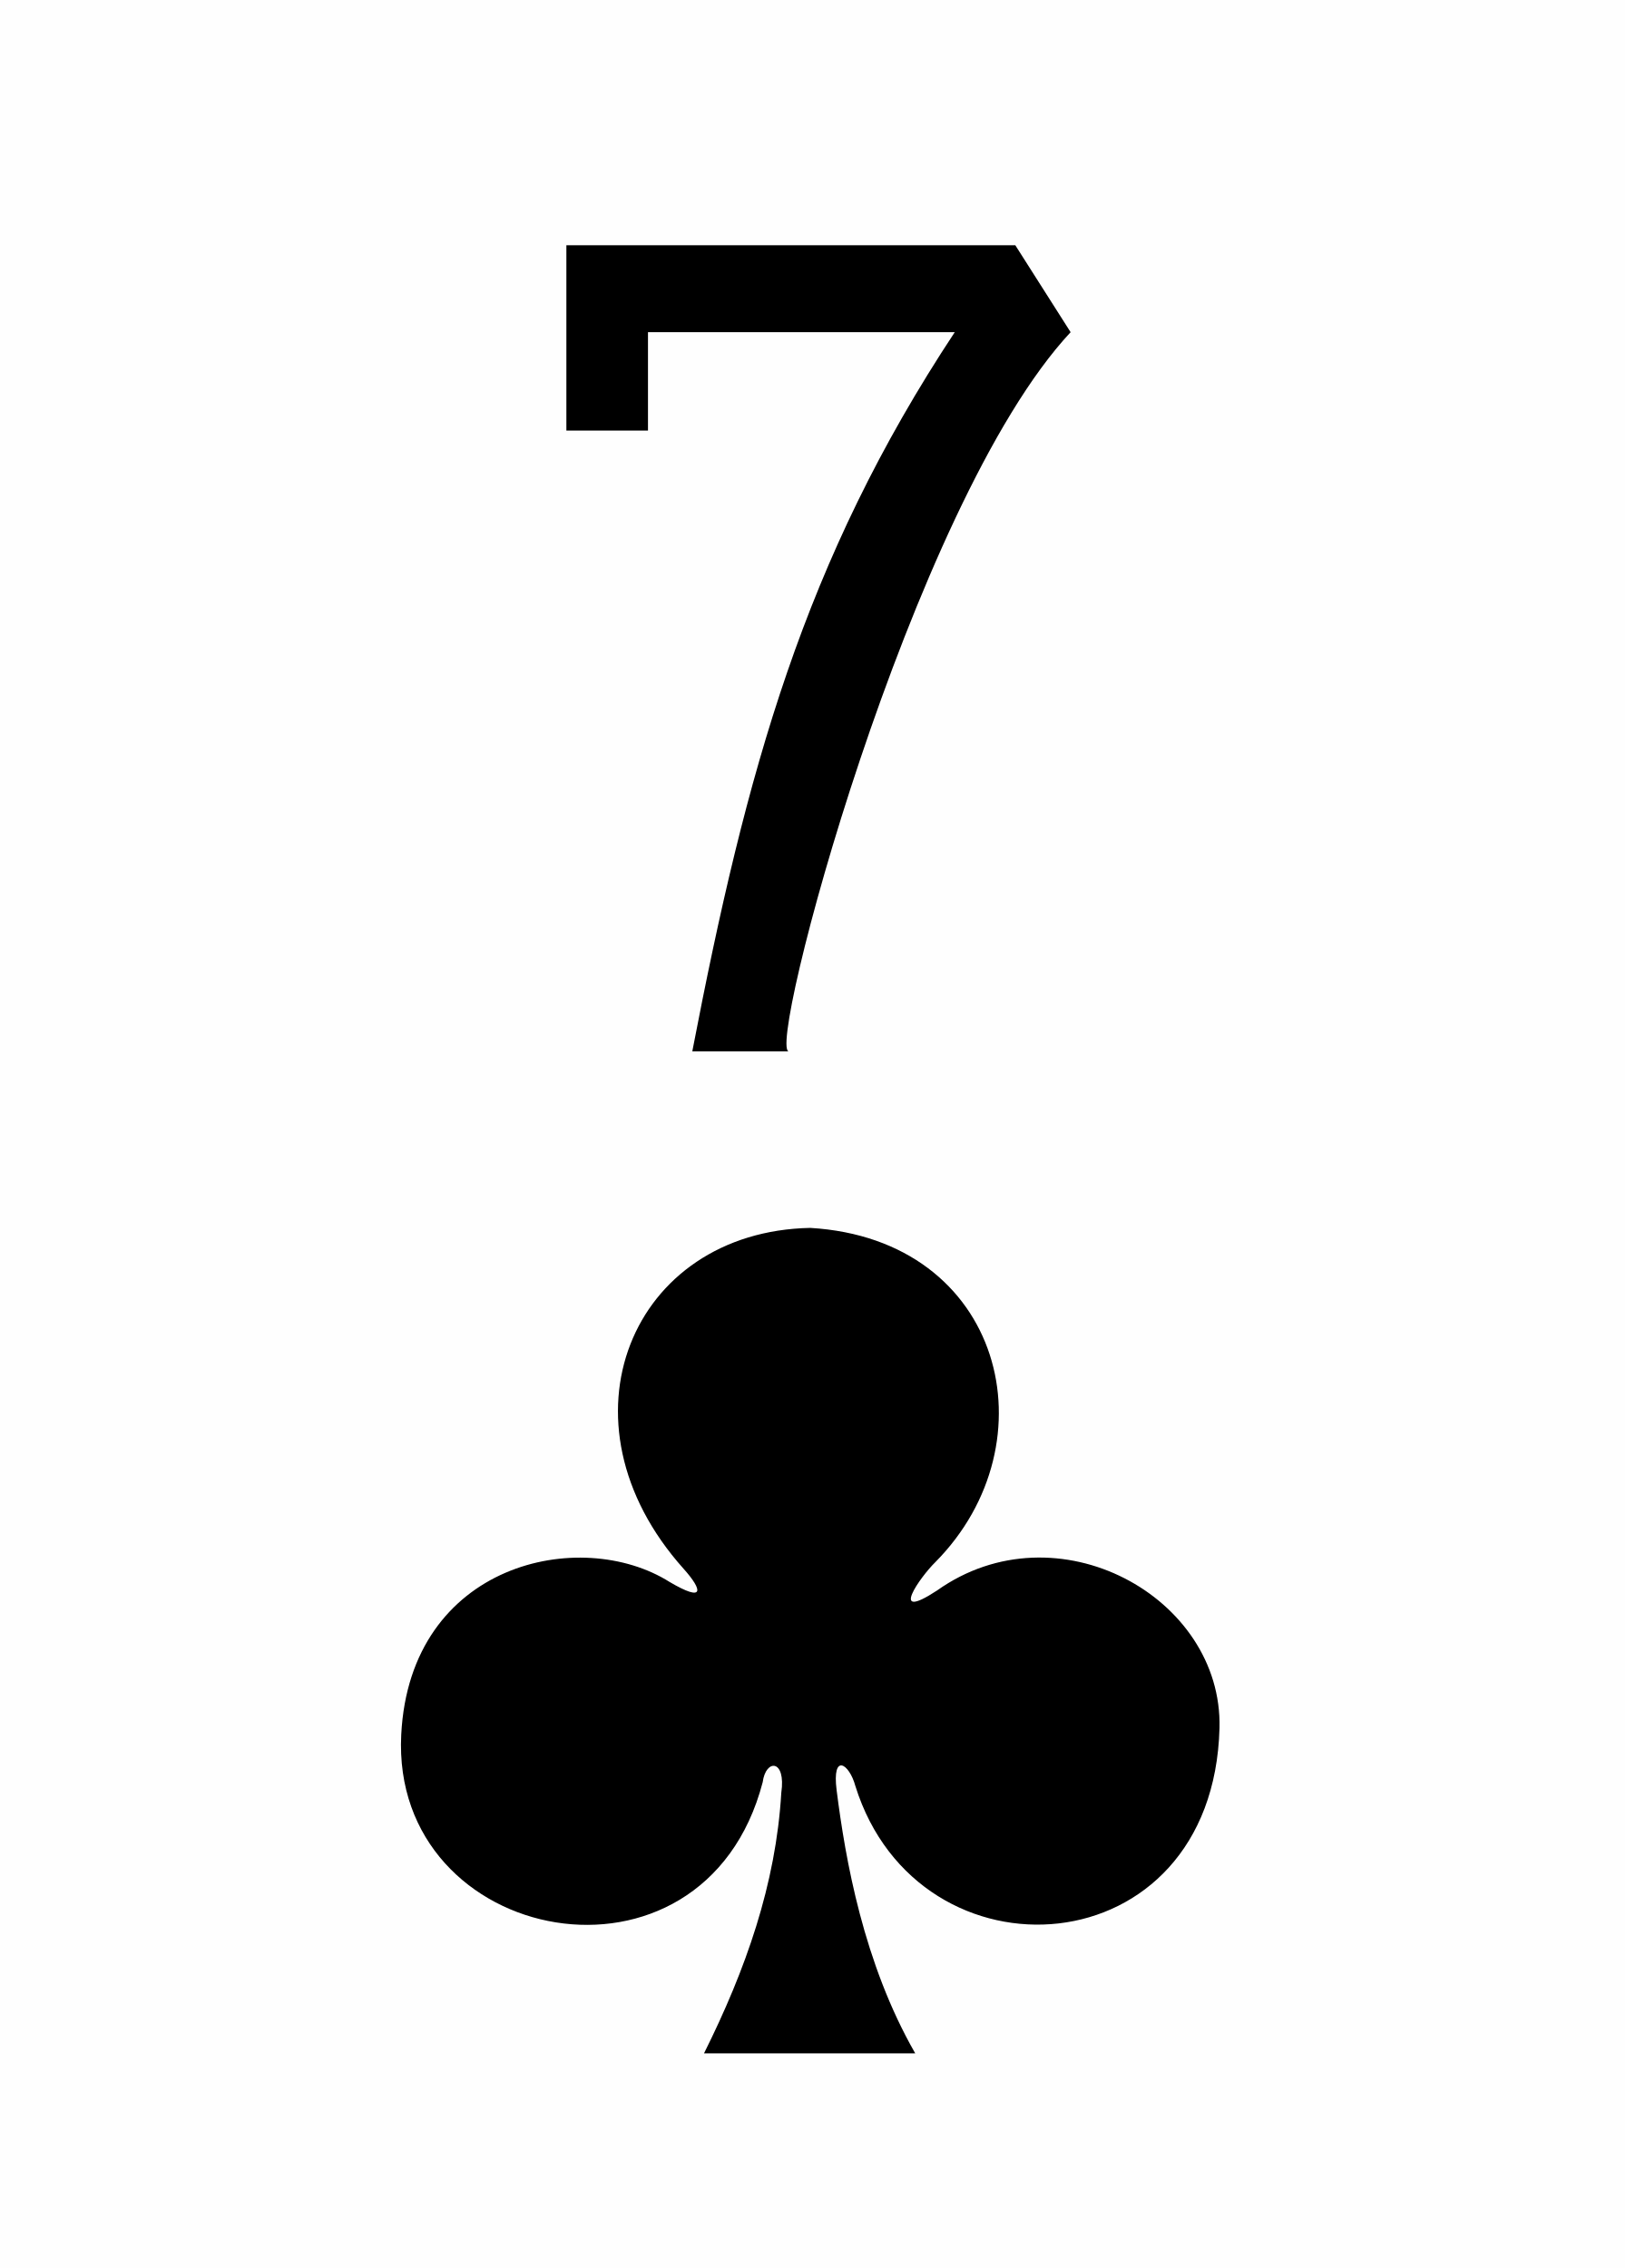
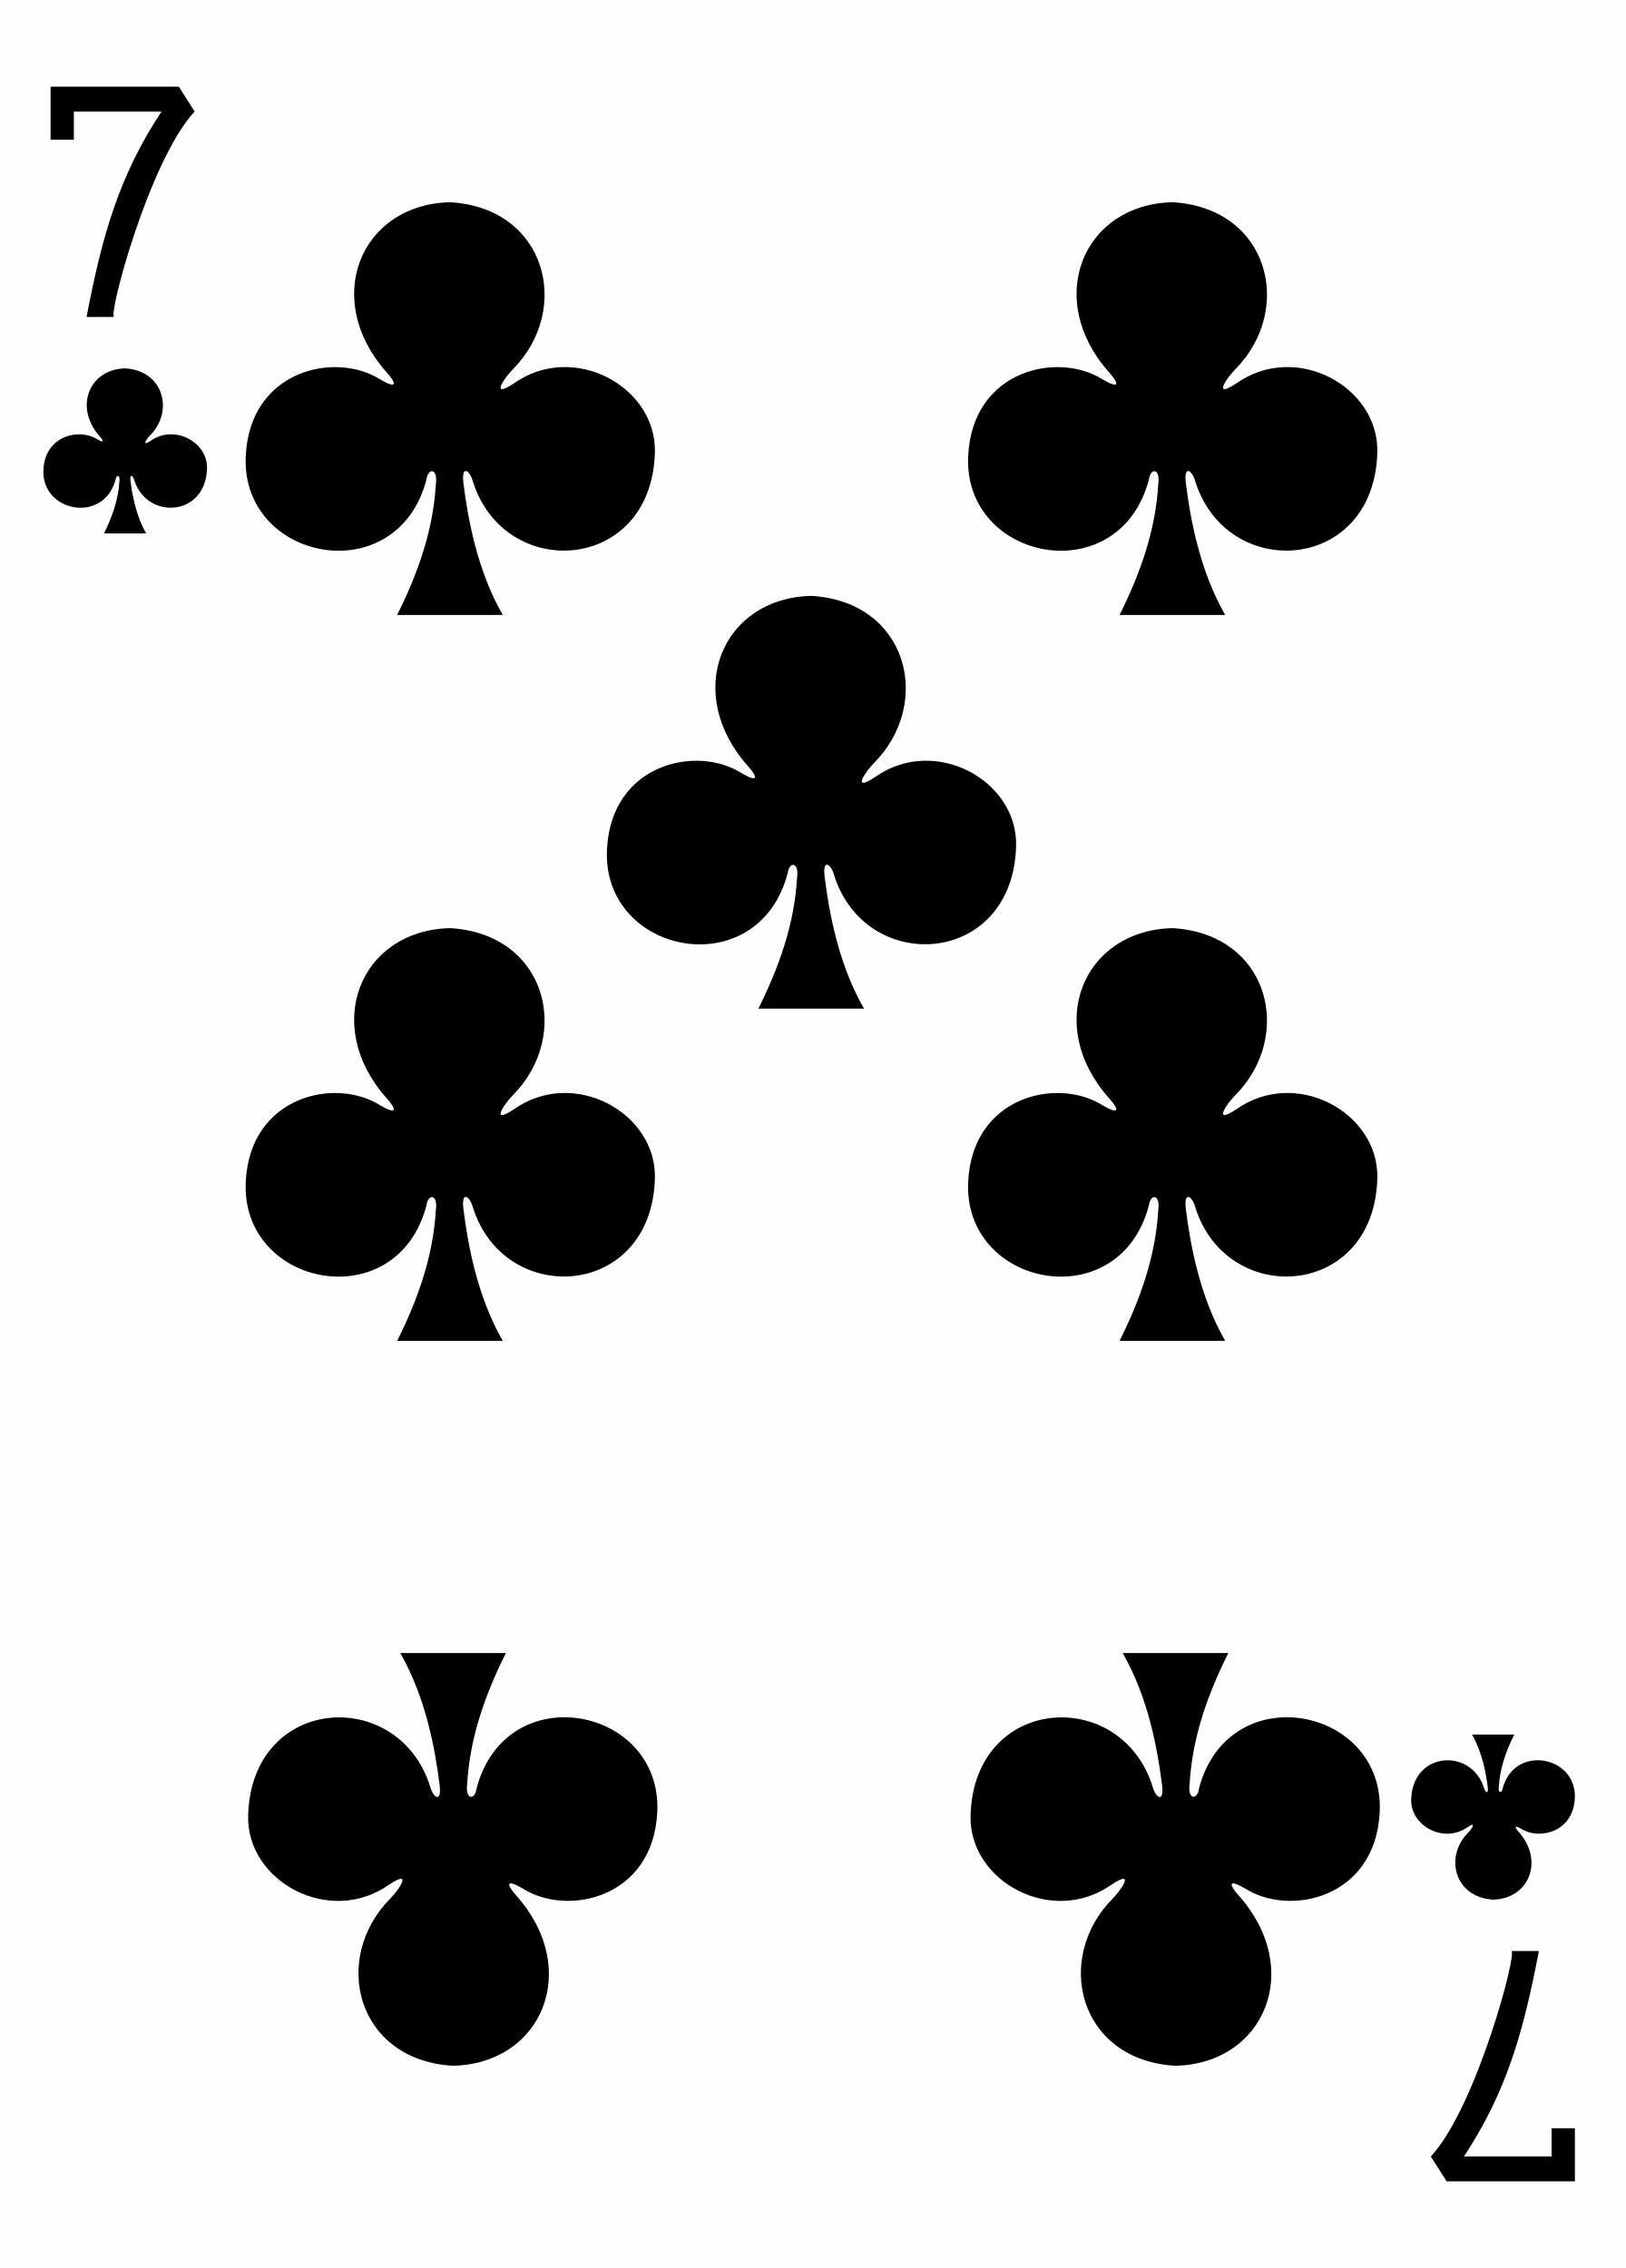
- <svg xmlns="http://www.w3.org/2000/svg" xmlns:xlink="http://www.w3.org/1999/xlink" version="1.2" baseProfile="tiny" viewBox="0 0 225 314" width="225" height="314">
+ <svg xmlns="http://www.w3.org/2000/svg" xmlns:xlink="http://www.w3.org/1999/xlink" version="1.2" baseProfile="tiny" width="225" height="314">
  <defs>
-     <style>.maxi-card { display: none; } @media (min-width: 75px) { .maxi-card { display: block; } .mini-card { display: none; } }</style>
-     <path id="suit" d="M20.976 57.14c2.88-5.774 4.976-11.7 5.348-18.036.342-2.33-1.074-2.37-1.288-.73C20.96 53.97-.727 49.744.02 35.08.622 23.182 12.44 20.624 18.6 24.513c2.435 1.434 2.296.575.968-.91C10.416 13.39 15.958.24 28.33 0c13.38.793 16.854 14.87 8.647 23.147-1.02.994-3.283 4.19.123 1.956 8.287-5.888 19.787.443 19.553 9.52-.434 16.74-20.84 17.987-25.203 4.007-.42-1.55-1.63-2.328-1.295.305.604 4.767 1.855 11.953 5.438 18.205H20.976z" />
-     <path id="numeral" d="M4.98 31.887C7.114 20.8 9.39 12.477 15.36 3.44H3.227v3.892H0V0h17.754l2.188 3.44c-6.34 6.797-12.146 28.77-11.12 28.446h-3.84z" />
+     <path id="b" d="M20.976 57.14c2.88-5.774 4.976-11.7 5.348-18.036.342-2.33-1.074-2.37-1.288-.73C20.96 53.97-.727 49.744.02 35.08.622 23.182 12.44 20.624 18.6 24.513c2.435 1.434 2.296.575.968-.91C10.416 13.39 15.958.24 28.33 0c13.38.793 16.854 14.87 8.647 23.147-1.02.994-3.283 4.19.123 1.956 8.287-5.888 19.787.443 19.553 9.52-.434 16.74-20.84 17.987-25.203 4.007-.42-1.55-1.63-2.328-1.295.305.604 4.767 1.855 11.953 5.438 18.205H20.976z" />
+     <path id="a" d="M4.98 31.887C7.114 20.8 9.39 12.477 15.36 3.44H3.227v3.892H0V0h17.754l2.188 3.44c-6.34 6.797-12.146 28.77-11.12 28.446h-3.84z" />
  </defs>
  <rect width="100%" height="100%" fill="#fefefe" />
-   <g class="mini-card">
-     <use xlink:href="#numeral" transform="matrix(3.5 0 0 3.5 78.4 33.95)" />
-     <use xlink:href="#suit" transform="matrix(2 0 0 2 55.5 170)" />
-   </g>
-   <g class="maxi-card">
-     <use xlink:href="#numeral" transform="translate(7 12)" />
-     <use xlink:href="#suit" transform="matrix(.4 0 0 .4 6 51)" />
-     <use xlink:href="#numeral" transform="matrix(-1 0 0 -1 218 302)" />
-     <use xlink:href="#suit" transform="matrix(-.4 0 0 -.4 218 263)" />
-     <use xlink:href="#suit" transform="translate(34 28)" />
-     <use xlink:href="#suit" transform="translate(134 28)" />
-     <use xlink:href="#suit" transform="translate(84 82.5)" />
-     <use xlink:href="#suit" transform="translate(34 128.5)" />
-     <use xlink:href="#suit" transform="translate(134 128.5)" />
-     <use xlink:href="#suit" transform="matrix(-1 0 0 -1 91 286)" />
-     <use xlink:href="#suit" transform="matrix(-1 0 0 -1 191 286)" />
-   </g>
+   <use xlink:href="#a" transform="translate(7 12)" />
+   <use xlink:href="#b" transform="matrix(.4 0 0 .4 6 51)" />
+   <use xlink:href="#a" transform="rotate(180 109 151)" />
+   <use xlink:href="#b" transform="matrix(-.4 0 0 -.4 218 263)" />
+   <use xlink:href="#b" transform="translate(34 28)" />
+   <use xlink:href="#b" transform="translate(134 28)" />
+   <use xlink:href="#b" transform="translate(84 82.5)" />
+   <use xlink:href="#b" transform="translate(34 128.5)" />
+   <use xlink:href="#b" transform="translate(134 128.5)" />
+   <use xlink:href="#b" transform="rotate(180 45.5 143)" />
+   <use xlink:href="#b" transform="rotate(180 95.5 143)" />
</svg>
